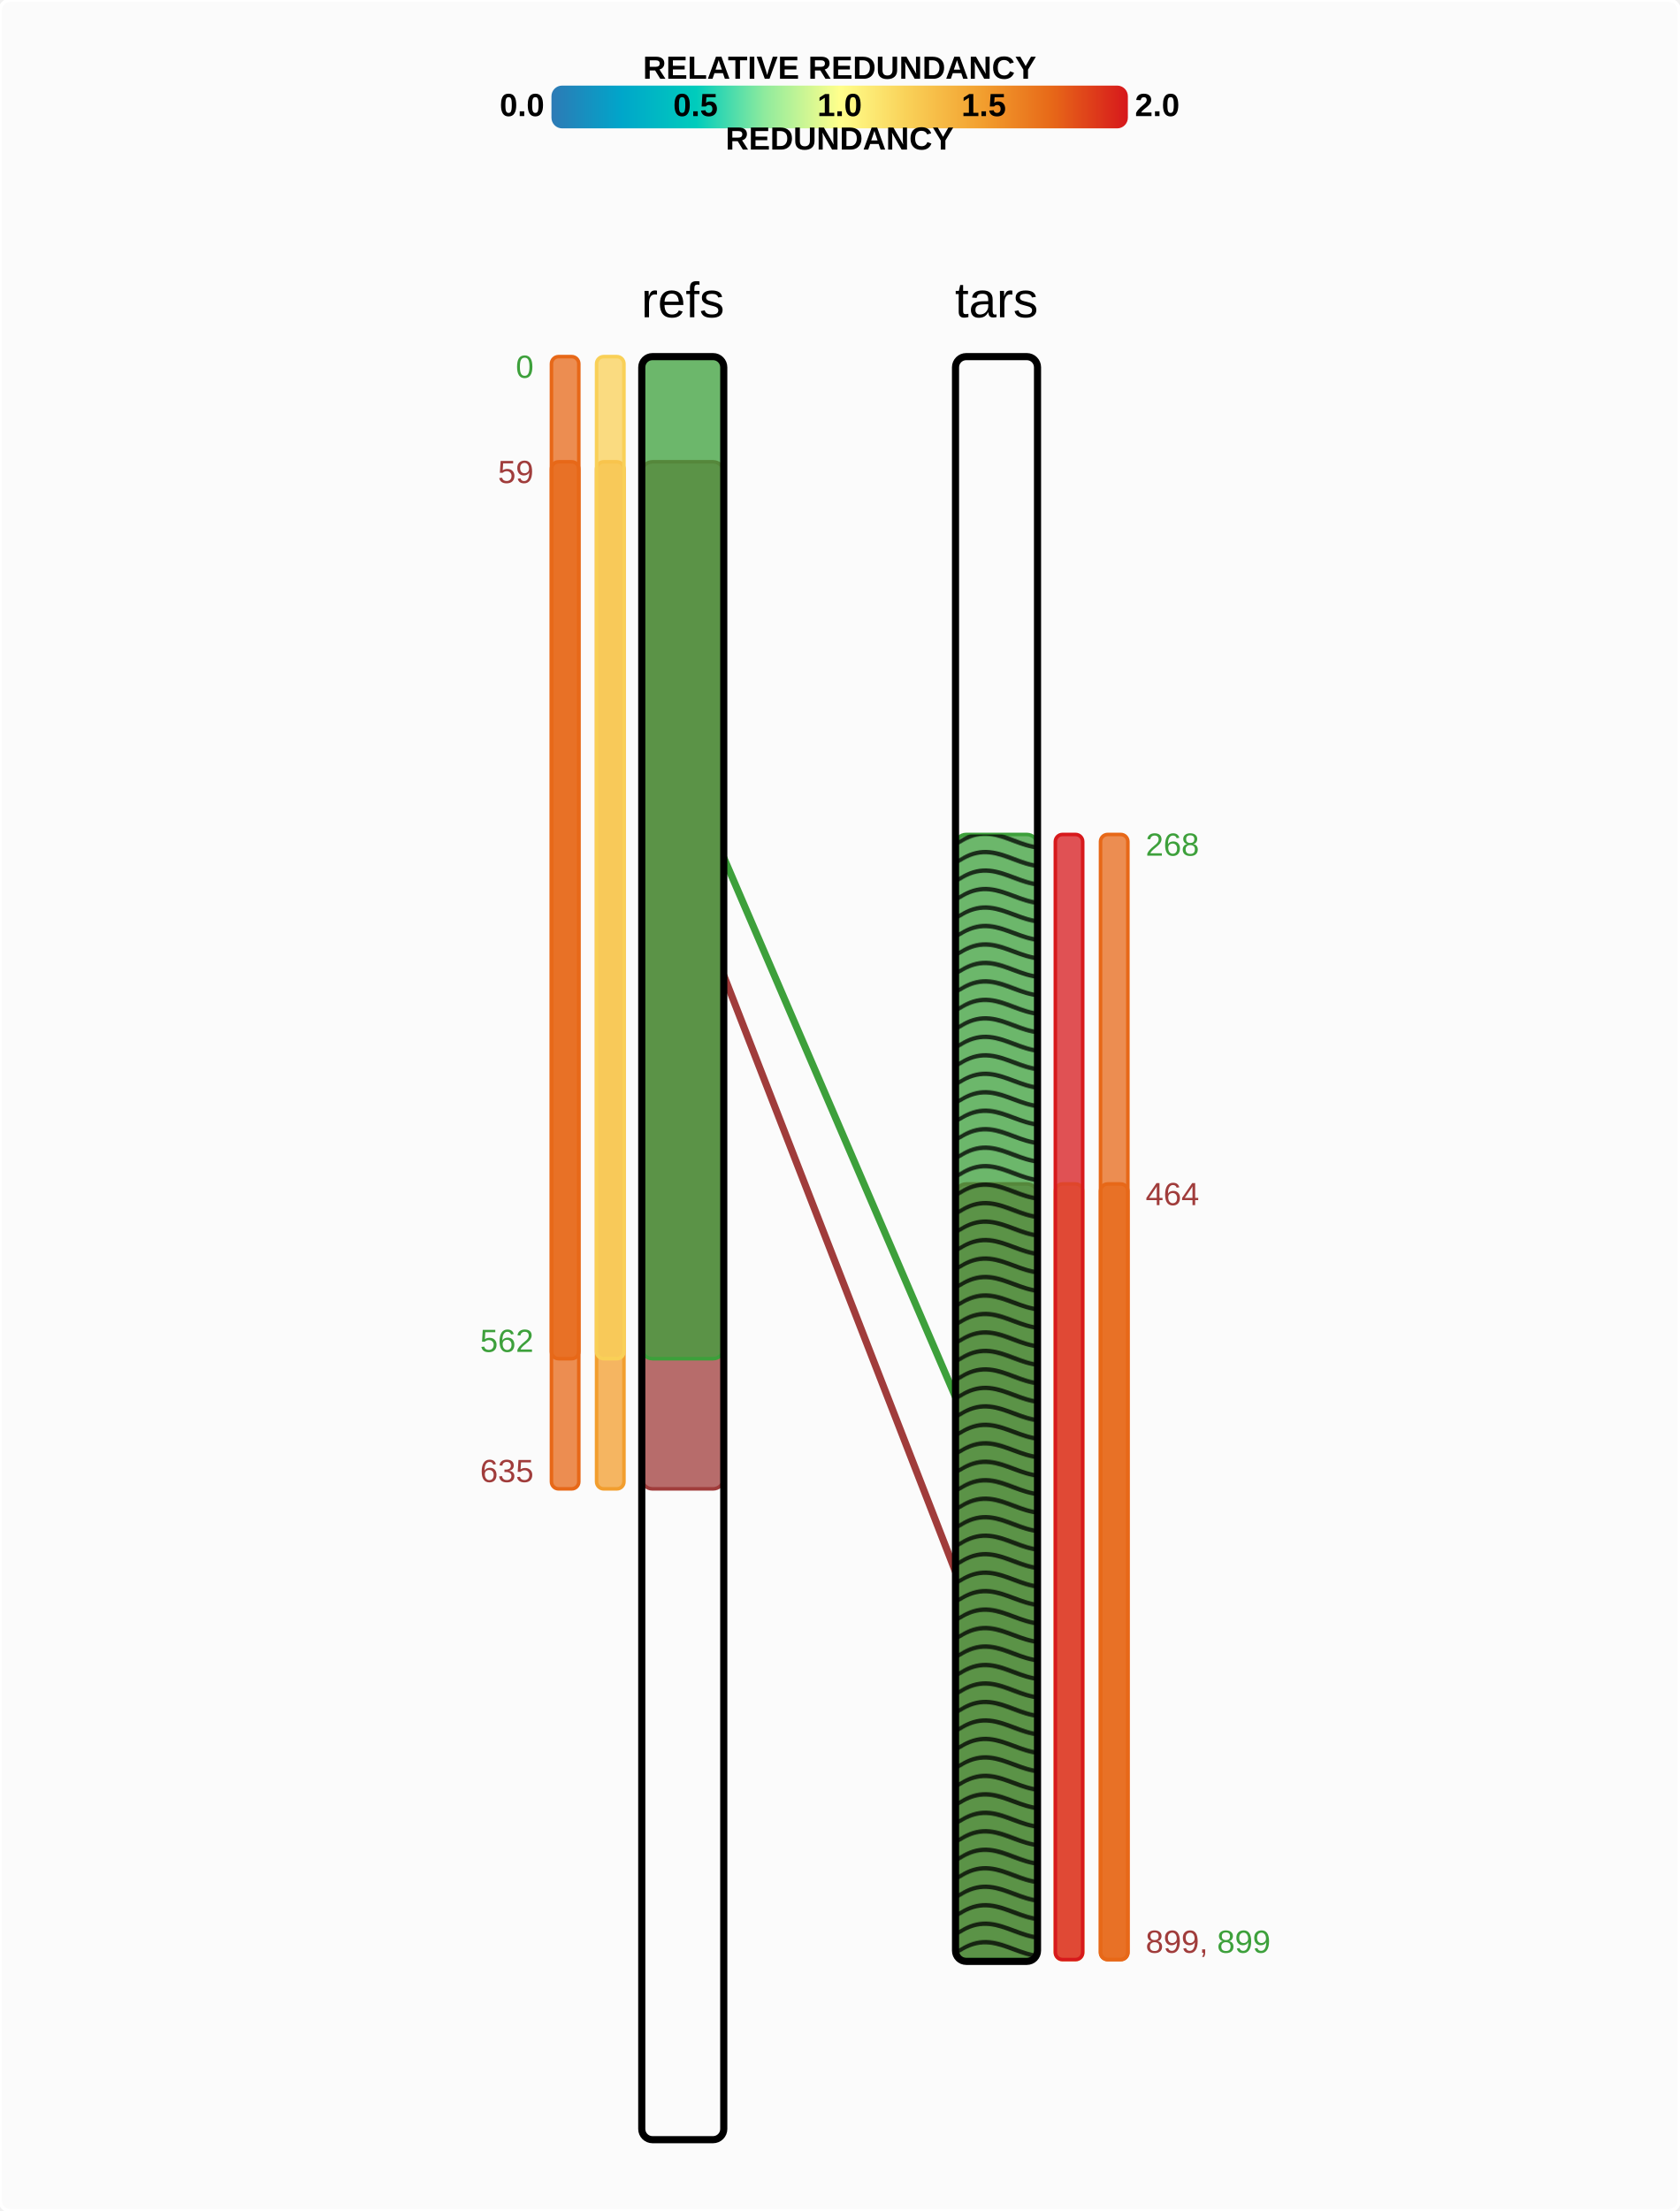
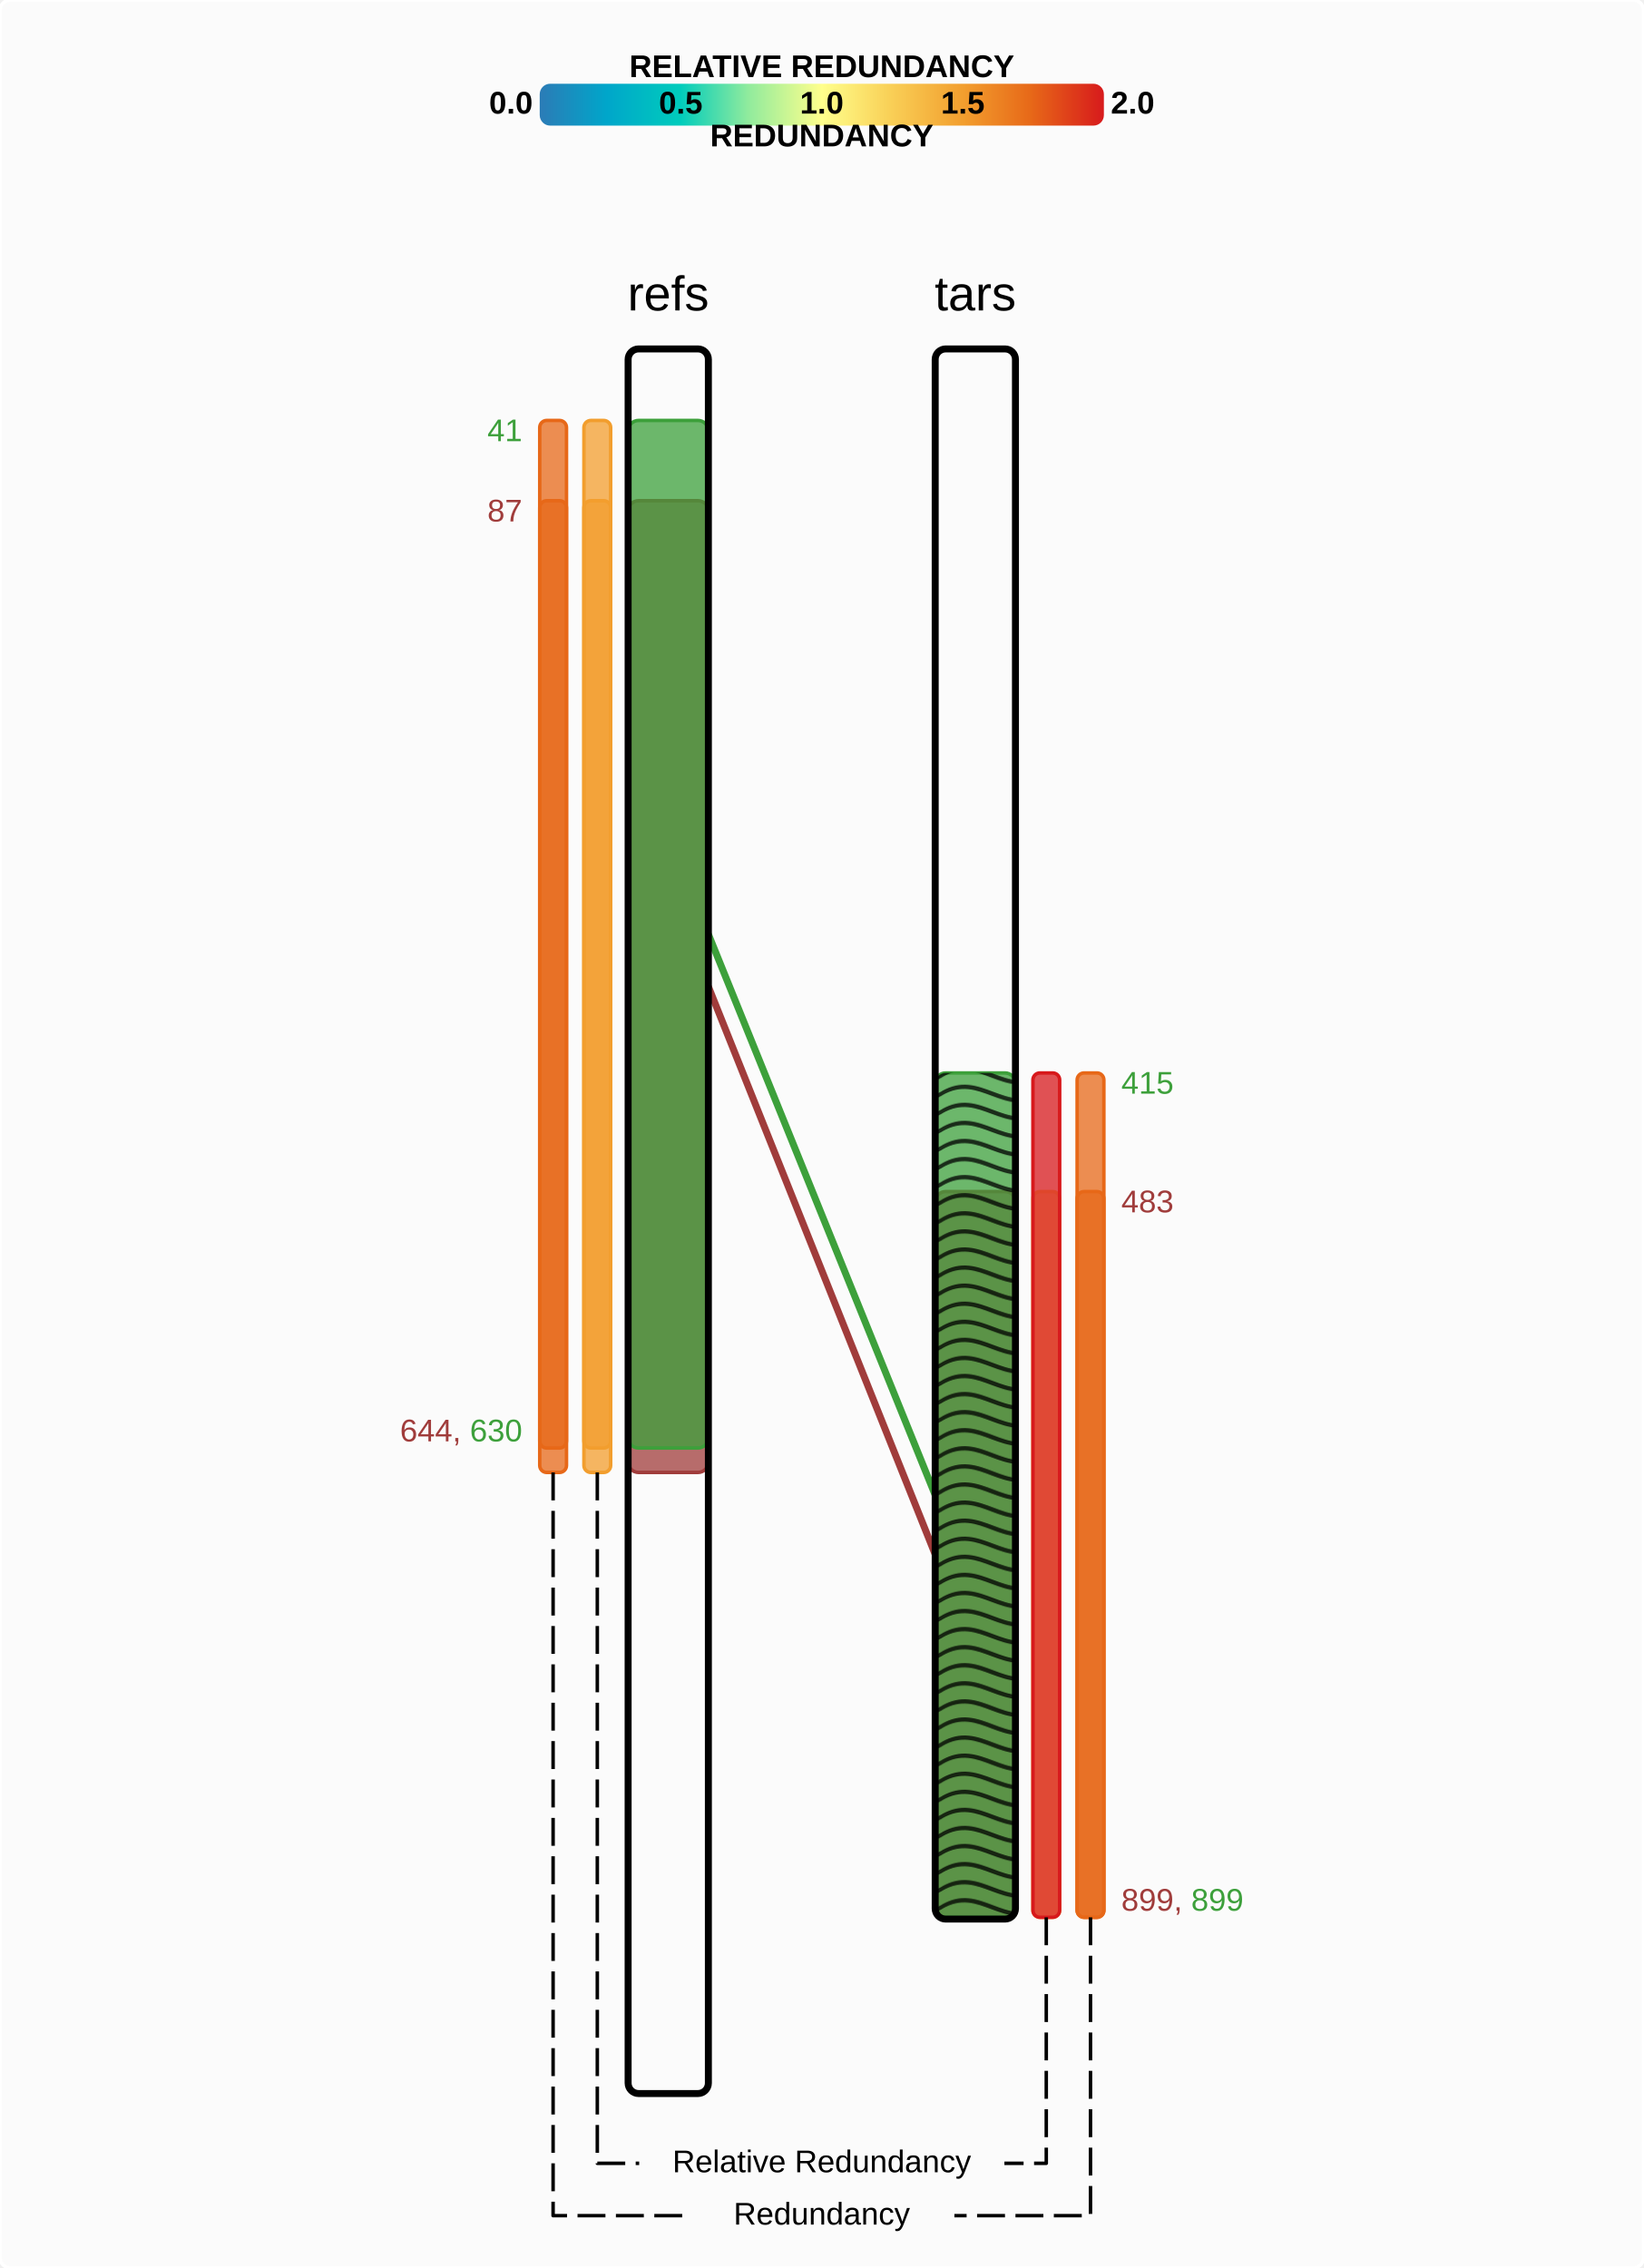
- <svg xmlns="http://www.w3.org/2000/svg" width="471" height="620" id="svg2" version="1.1">
+ <svg xmlns="http://www.w3.org/2000/svg" width="471" height="650" id="svg2" version="1.1">
  <g id="layer1">
    <defs id="defs6211">
      <pattern id="Polkadots-large" patternTransform="translate(0,0)scale(10,10)" height="10" width="10" patternUnits="userSpaceOnUse">
        <circle id="circle4936" r="0.45" cy="0.810" cx="2.567" style="fill:black;stroke:none" />
        <circle id="circle4938" r="0.45" cy="2.33" cx="3.048" style="fill:black;stroke:none" />
        <circle id="circle4940" r="0.45" cy="2.415" cx="4.418" style="fill:black;stroke:none" />
        <circle id="circle4942" r="0.45" cy="3.029" cx="1.844" style="fill:black;stroke:none" />
        <circle id="circle4944" r="0.45" cy="1.363" cx="6.08" style="fill:black;stroke:none" />
        <circle id="circle4946" r="0.45" cy="4.413" cx="5.819" style="fill:black;stroke:none" />
        <circle id="circle4948" r="0.45" cy="4.048" cx="4.305" style="fill:black;stroke:none" />
        <circle id="circle4950" r="0.45" cy="3.045" cx="5.541" style="fill:black;stroke:none" />
        <circle id="circle4952" r="0.45" cy="5.527" cx="4.785" style="fill:black;stroke:none" />
        <circle id="circle4954" r="0.45" cy="5.184" cx="2.667" style="fill:black;stroke:none" />
        <circle id="circle4956" r="0.45" cy="1.448" cx="7.965" style="fill:black;stroke:none" />
        <circle id="circle4958" r="0.45" cy="5.049" cx="7.047" style="fill:black;stroke:none" />
        <circle id="circle4960" r="0.45" cy="0.895" cx="4.340" style="fill:black;stroke:none" />
        <circle id="circle4962" r="0.45" cy="0.340" cx="7.125" style="fill:black;stroke:none" />
        <circle id="circle4964" r="0.45" cy="1.049" cx="9.553" style="fill:black;stroke:none" />
        <circle id="circle4966" r="0.45" cy="2.689" cx="7.006" style="fill:black;stroke:none" />
        <circle id="circle4968" r="0.45" cy="2.689" cx="8.909" style="fill:black;stroke:none" />
        <circle id="circle4970" r="0.45" cy="4.407" cx="9.315" style="fill:black;stroke:none" />
        <circle id="circle4972" r="0.45" cy="3.870" cx="7.820" style="fill:black;stroke:none" />
        <circle id="circle4974" r="0.45" cy="5.948" cx="8.270" style="fill:black;stroke:none" />
        <circle id="circle4976" r="0.45" cy="7.428" cx="7.973" style="fill:black;stroke:none" />
        <circle id="circle4978" r="0.45" cy="8.072" cx="9.342" style="fill:black;stroke:none" />
        <circle id="circle4980" r="0.45" cy="9.315" cx="8.206" style="fill:black;stroke:none" />
        <circle id="circle4982" r="0.45" cy="9.475" cx="9.682" style="fill:black;stroke:none" />
        <circle id="circle4984" r="0.45" cy="6.186" cx="9.688" style="fill:black;stroke:none" />
        <circle id="circle4986" r="0.45" cy="6.296" cx="3.379" style="fill:black;stroke:none" />
        <circle id="circle4988" r="0.45" cy="8.204" cx="2.871" style="fill:black;stroke:none" />
        <circle id="circle4990" r="0.45" cy="8.719" cx="4.59" style="fill:black;stroke:none" />
        <circle id="circle4992" r="0.45" cy="9.671" cx="3.181" style="fill:black;stroke:none" />
        <circle id="circle4994" r="0.45" cy="7.315" cx="5.734" style="fill:black;stroke:none" />
        <circle id="circle4996" r="0.45" cy="6.513" cx="6.707" style="fill:black;stroke:none" />
        <circle id="circle4998" r="0.45" cy="9.670" cx="5.730" style="fill:black;stroke:none" />
        <circle id="circle5000" r="0.45" cy="8.373" cx="6.535" style="fill:black;stroke:none" />
        <circle id="circle5002" r="0.45" cy="7.154" cx="4.37" style="fill:black;stroke:none" />
        <circle id="circle5004" r="0.45" cy="7.25" cx="0.622" style="fill:black;stroke:none" />
        <circle id="circle5006" r="0.45" cy="5.679" cx="0.831" style="fill:black;stroke:none" />
        <circle id="circle5008" r="0.45" cy="8.519" cx="1.257" style="fill:black;stroke:none" />
        <circle id="circle5010" r="0.45" cy="6.877" cx="1.989" style="fill:black;stroke:none" />
        <circle id="circle5012" r="0.45" cy="3.181" cx="0.374" style="fill:black;stroke:none" />
        <circle id="circle5014" r="0.45" cy="1.664" cx="1.166" style="fill:black;stroke:none" />
        <circle id="circle5016" r="0.45" cy="0.093" cx="1.151" style="fill:black;stroke:none" />
        <circle id="circle5018" r="0.45" cy="10.093" cx="1.151" style="fill:black;stroke:none" />
        <circle id="circle5020" r="0.45" cy="4.451" cx="1.302" style="fill:black;stroke:none" />
        <circle id="circle5022" r="0.45" cy="3.763" cx="3.047" style="fill:black;stroke:none" />
      </pattern>
    </defs>
    <defs id="ffff">
      <pattern id="Wavy" height="5.181" width="30.0" patternUnits="userSpaceOnUse">
        <path id="path5114" d="M 7.597,0.061 C 5.079,-0.187 2.656,0.302 -0.01,1.788 L -0.01,3.061 C 2.773,1.431 5.173,1.052 7.472,1.280 C 9.770,1.508 11.969,2.361 14.253,3.218 C 18.820,4.931 23.804,6.676 30.066,3.061 L 30.062,1.788 C 23.622,5.497 19.246,3.770 14.691,2.061 C 12.413,1.207 10.115,0.311 7.597,0.061 z " style="fill:black;stroke:none;" />
      </pattern>
    </defs>
    <defs id="defs6219">
      <pattern id="xtrace" height="20.0" width="20.0" patternUnits="userSpaceOnUse">
        <path style="fill:#000000;stroke:#000000;stroke-width:0.30;stroke-linecap:butt;stroke-linejoin:miter;stroke-opacity:1;stroke-miterlimit:0;stroke-dasharray:none;fill-opacity:1" d="m 0.0,10.0 25,-25.0 0,5 -25,25 z" id="path7213" />
        <path style="fill:#000000;fill-opacity:1;stroke:#000000;stroke-width:0.30;stroke-linecap:butt;stroke-linejoin:miter;stroke-miterlimit:0;stroke-opacity:1;stroke-dasharray:none" d="m 0.0,30.0 25,-25.0 0,5 -25,25 z" id="path7213-8" />
        <path style="fill:#000000;fill-opacity:1;stroke:#000000;stroke-width:0.30;stroke-linecap:butt;stroke-linejoin:miter;stroke-miterlimit:0;stroke-opacity:1;stroke-dasharray:none" d="m 0.0,50.0 25,-25.0 0,5 -25,25 z" id="path7213-9" />
        <path style="fill:#000000;fill-opacity:1;stroke:#000000;stroke-width:0.30;stroke-linecap:butt;stroke-linejoin:miter;stroke-miterlimit:0;stroke-opacity:1;stroke-dasharray:none" d="m 0.0,70.0 25,-25.0 0,5 -25,25 z" id="path7213-10" />
        <path style="fill:#000000;fill-opacity:1;stroke:#000000;stroke-width:0.30;stroke-linecap:butt;stroke-linejoin:miter;stroke-miterlimit:0;stroke-opacity:1;stroke-dasharray:none" d="m 0.0,90.0 25,-25.0 0,5 -25,25 z" id="path7213-11" />
        <path style="fill:#000000;fill-opacity:1;stroke:#000000;stroke-width:0.30;stroke-linecap:butt;stroke-linejoin:miter;stroke-miterlimit:0;stroke-opacity:1;stroke-dasharray:none" d="m m 0.0,110.0 25,-25.0 0,05 -25,25 z" id="path7213-12" />
      </pattern>
    </defs>
    <defs id="defs4">
      <pattern id="dallas" patternTransform="translate(106.5938,206.9062)" height="4.75" width="4.75" patternUnits="userSpaceOnUse">
        <path style="fill:none;stroke:#000000;stroke-width:1;stroke-linecap:butt;stroke-linejoin:miter;stroke-miterlimit:0;stroke-opacity:1;stroke-dasharray:none" d="m -0.008,2.376 4.763,0" id="path2985" />
        <path style="fill:none;stroke:#000000;stroke-width:1;stroke-linecap:butt;stroke-linejoin:miter;stroke-miterlimit:0;stroke-opacity:1;stroke-dasharray:none" d="m 2.373,-0.006 0,4.763" id="path2985-1" />
      </pattern>
    </defs>
    <defs id="defs4">
      <pattern id="lineX" patternTransform="translate(106.5938,206.9062)" height="4.75" width="4.75" patternUnits="userSpaceOnUse">
        <path style="fill:none;stroke:#000000;stroke-width:1;stroke-linecap:butt;stroke-linejoin:miter;stroke-miterlimit:0;stroke-opacity:1;stroke-dasharray:none" d="m -0.008,2.376 4.763,0" id="path2985" />
      </pattern>
    </defs>
    <defs id="defs4">
      <pattern id="stripeX" patternTransform="translate(106.5938,206.9062)" height="4.75" width="4.75" patternUnits="userSpaceOnUse">
        <path style="fill:none;stroke:#000000;stroke-width:1;stroke-linecap:butt;stroke-linejoin:miter;stroke-miterlimit:0;stroke-opacity:1;stroke-dasharray:none" d="m 2.373,-0.006 0,4.763" id="path2985-1" />
      </pattern>
    </defs>
-     <rect style="fill:white;stroke:white;fill-opacity:0.75;stroke-width:1;stroke-miterlimit:4;stroke-dasharray:none" id="rect3777" width="471.00" height="620.00" x="0.00" y="0.00" ry="3" />
+     <rect style="fill:white;stroke:white;fill-opacity:0.75;stroke-width:1;stroke-miterlimit:4;stroke-dasharray:none" id="rect3777" width="471.00" height="650.00" x="0.00" y="0.00" ry="3" />
    <text id="191.50000085.000000" x="191.50" y="85.00" dominant-baseline="middle" transform="" style="font-size:14px;font-style:normal;font-variant:normal;font-weight:normal;font-stretch:normal;fill:black;fill-opacity:1;text-align:start;line-height:125%%;writing-mode:lr-tb;text-anchor:middle;font-family:Arial;-inkscape-font-specification:Arial">refs</text>
    <text id="279.50000085.000000" x="279.50" y="85.00" dominant-baseline="middle" transform="" style="font-size:14px;font-style:normal;font-variant:normal;font-weight:normal;font-stretch:normal;fill:black;fill-opacity:1;text-align:start;line-height:125%%;writing-mode:lr-tb;text-anchor:middle;font-family:Arial;-inkscape-font-specification:Arial">tars</text>
-     <text id="149.666667100.000000" x="149.67" y="100.00" dominant-baseline="text-before-edge" transform="" style="font-size:9px;font-style:normal;font-variant:normal;font-weight:normal;font-stretch:normal;fill:black;fill-opacity:1;text-align:start;line-height:125%%;writing-mode:lr-tb;text-anchor:end;font-family:Arial;-inkscape-font-specification:Arial">
-       <tspan id="1" style="fill:#3DA03B">0</tspan>
+     <text id="149.666667120.500000" x="149.67" y="120.50" dominant-baseline="text-before-edge" transform="" style="font-size:9px;font-style:normal;font-variant:normal;font-weight:normal;font-stretch:normal;fill:black;fill-opacity:1;text-align:start;line-height:125%%;writing-mode:lr-tb;text-anchor:end;font-family:Arial;-inkscape-font-specification:Arial">
+       <tspan id="1" style="fill:#3DA03B">41</tspan>
    </text>
-     <text id="149.666667129.500000" x="149.67" y="129.50" dominant-baseline="text-before-edge" transform="" style="font-size:9px;font-style:normal;font-variant:normal;font-weight:normal;font-stretch:normal;fill:black;fill-opacity:1;text-align:start;line-height:125%%;writing-mode:lr-tb;text-anchor:end;font-family:Arial;-inkscape-font-specification:Arial">
-       <tspan id="0" style="fill:#A03C3B">59</tspan>
+     <text id="149.666667143.500000" x="149.67" y="143.50" dominant-baseline="text-before-edge" transform="" style="font-size:9px;font-style:normal;font-variant:normal;font-weight:normal;font-stretch:normal;fill:black;fill-opacity:1;text-align:start;line-height:125%%;writing-mode:lr-tb;text-anchor:end;font-family:Arial;-inkscape-font-specification:Arial">
+       <tspan id="0" style="fill:#A03C3B">87</tspan>
    </text>
-     <text id="149.666667381.000000" x="149.67" y="381.00" dominant-baseline="text-after-edge" transform="" style="font-size:9px;font-style:normal;font-variant:normal;font-weight:normal;font-stretch:normal;fill:black;fill-opacity:1;text-align:start;line-height:125%%;writing-mode:lr-tb;text-anchor:end;font-family:Arial;-inkscape-font-specification:Arial">
-       <tspan id="1" style="fill:#3DA03B">562</tspan>
+     <text id="149.666667415.000000" x="149.67" y="415.00" dominant-baseline="text-after-edge" transform="" style="font-size:9px;font-style:normal;font-variant:normal;font-weight:normal;font-stretch:normal;fill:black;fill-opacity:1;text-align:start;line-height:125%%;writing-mode:lr-tb;text-anchor:end;font-family:Arial;-inkscape-font-specification:Arial">
+       <tspan id="0" style="fill:#A03C3B">644, </tspan>
+       <tspan id="1" style="fill:#3DA03B">630</tspan>
    </text>
-     <text id="149.666667417.500000" x="149.67" y="417.50" dominant-baseline="text-after-edge" transform="" style="font-size:9px;font-style:normal;font-variant:normal;font-weight:normal;font-stretch:normal;fill:black;fill-opacity:1;text-align:start;line-height:125%%;writing-mode:lr-tb;text-anchor:end;font-family:Arial;-inkscape-font-specification:Arial">
-       <tspan id="0" style="fill:#A03C3B">635</tspan>
+     <text id="321.333333307.500000" x="321.33" y="307.50" dominant-baseline="text-before-edge" transform="" style="font-size:9px;font-style:normal;font-variant:normal;font-weight:normal;font-stretch:normal;fill:black;fill-opacity:1;text-align:start;line-height:125%%;writing-mode:lr-tb;text-anchor:start;font-family:Arial;-inkscape-font-specification:Arial">
+       <tspan id="1" style="fill:#3DA03B">415</tspan>
    </text>
-     <text id="321.333333234.000000" x="321.33" y="234.00" dominant-baseline="text-before-edge" transform="" style="font-size:9px;font-style:normal;font-variant:normal;font-weight:normal;font-stretch:normal;fill:black;fill-opacity:1;text-align:start;line-height:125%%;writing-mode:lr-tb;text-anchor:start;font-family:Arial;-inkscape-font-specification:Arial">
-       <tspan id="1" style="fill:#3DA03B">268</tspan>
-     </text>
-     <text id="321.333333332.000000" x="321.33" y="332.00" dominant-baseline="text-before-edge" transform="" style="font-size:9px;font-style:normal;font-variant:normal;font-weight:normal;font-stretch:normal;fill:black;fill-opacity:1;text-align:start;line-height:125%%;writing-mode:lr-tb;text-anchor:start;font-family:Arial;-inkscape-font-specification:Arial">
-       <tspan id="0" style="fill:#A03C3B">464</tspan>
+     <text id="321.333333341.500000" x="321.33" y="341.50" dominant-baseline="text-before-edge" transform="" style="font-size:9px;font-style:normal;font-variant:normal;font-weight:normal;font-stretch:normal;fill:black;fill-opacity:1;text-align:start;line-height:125%%;writing-mode:lr-tb;text-anchor:start;font-family:Arial;-inkscape-font-specification:Arial">
+       <tspan id="0" style="fill:#A03C3B">483</tspan>
    </text>
    <text id="321.333333549.500000" x="321.33" y="549.50" dominant-baseline="text-after-edge" transform="" style="font-size:9px;font-style:normal;font-variant:normal;font-weight:normal;font-stretch:normal;fill:black;fill-opacity:1;text-align:start;line-height:125%%;writing-mode:lr-tb;text-anchor:start;font-family:Arial;-inkscape-font-specification:Arial">
      <tspan id="0" style="fill:#A03C3B">899, </tspan>
      <tspan id="1" style="fill:#3DA03B">899</tspan>
    </text>
-     <rect style="fill:#A03C3B;stroke:#A03C3B;fill-opacity:0.75;stroke-width:1;stroke-miterlimit:4;stroke-dasharray:none" id="rect3777" width="23.00" height="288.00" x="180.00" y="129.50" ry="3" />
-     <rect style="fill:#f29e2e;stroke:#f29e2e;fill-opacity:0.75;stroke-width:1;stroke-miterlimit:4;stroke-dasharray:none" id="rect3777" width="7.67" height="288.00" x="167.33" y="129.50" ry="2" />
-     <rect style="fill:#e76818;stroke:#e76818;fill-opacity:0.75;stroke-width:1;stroke-miterlimit:4;stroke-dasharray:none" id="rect3777" width="7.67" height="288.00" x="154.67" y="129.50" ry="2" />
-     <rect style="fill:#A03C3B;stroke:#A03C3B;fill-opacity:0.75;stroke-width:1;stroke-miterlimit:4;stroke-dasharray:none" id="rect3777" width="23.00" height="217.50" x="268.00" y="332.00" ry="3" />
-     <rect style="fill:#f9d057;stroke:#f9d057;fill-opacity:0.75;stroke-width:1;stroke-miterlimit:4;stroke-dasharray:none" id="rect3777" width="7.67" height="217.50" x="296.00" y="332.00" ry="2" />
-     <rect style="fill:#e76818;stroke:#e76818;fill-opacity:0.75;stroke-width:1;stroke-miterlimit:4;stroke-dasharray:none" id="rect3777" width="7.67" height="217.50" x="308.67" y="332.00" ry="2" />
-     <line id="203.00273.50268.00440.75" x1="203.00" y1="273.50" x2="268.00" y2="440.75" style="stroke:#A03C3B;stroke-width:2.00" />
-     <rect style="fill:#3DA03B;stroke:#3DA03B;fill-opacity:0.75;stroke-width:1;stroke-miterlimit:4;stroke-dasharray:none" id="rect3777" width="23.00" height="281.00" x="180.00" y="100.00" ry="3" />
-     <rect style="fill:#f9d057;stroke:#f9d057;fill-opacity:0.75;stroke-width:1;stroke-miterlimit:4;stroke-dasharray:none" id="rect3777" width="7.67" height="281.00" x="167.33" y="100.00" ry="2" />
-     <rect style="fill:#e76818;stroke:#e76818;fill-opacity:0.75;stroke-width:1;stroke-miterlimit:4;stroke-dasharray:none" id="rect3777" width="7.67" height="281.00" x="154.67" y="100.00" ry="2" />
-     <rect style="fill:#3DA03B;stroke:#3DA03B;fill-opacity:0.75;stroke-width:1;stroke-miterlimit:4;stroke-dasharray:none" id="rect3777" width="23.00" height="315.50" x="268.00" y="234.00" ry="3" />
-     <rect style="fill-opacity:0.75;stroke-width:2;stroke-miterlimit:4;stroke-dasharray:none;fill:url(#Wavy);fill-rule:nonzero;opacity:1" id="rect6217" width="23.00" height="315.50" x="268.00" y="234.00" ry="3" />
-     <rect style="fill:#d7191c;stroke:#d7191c;fill-opacity:0.75;stroke-width:1;stroke-miterlimit:4;stroke-dasharray:none" id="rect3777" width="7.67" height="315.50" x="296.00" y="234.00" ry="2" />
-     <rect style="fill:#e76818;stroke:#e76818;fill-opacity:0.75;stroke-width:1;stroke-miterlimit:4;stroke-dasharray:none" id="rect3777" width="7.67" height="315.50" x="308.67" y="234.00" ry="2" />
-     <line id="203.00240.50268.00391.75" x1="203.00" y1="240.50" x2="268.00" y2="391.75" style="stroke:#3DA03B;stroke-width:2.00" />
+     <rect style="fill:#A03C3B;stroke:#A03C3B;fill-opacity:0.75;stroke-width:1;stroke-miterlimit:4;stroke-dasharray:none" id="rect3777" width="23.00" height="278.50" x="180.00" y="143.50" ry="3" />
+     <rect style="fill:#f29e2e;stroke:#f29e2e;fill-opacity:0.75;stroke-width:1;stroke-miterlimit:4;stroke-dasharray:none" id="rect3777" width="7.67" height="278.50" x="167.33" y="143.50" ry="2" />
+     <rect style="fill:#e76818;stroke:#e76818;fill-opacity:0.75;stroke-width:1;stroke-miterlimit:4;stroke-dasharray:none" id="rect3777" width="7.67" height="278.50" x="154.67" y="143.50" ry="2" />
+     <rect style="fill:#A03C3B;stroke:#A03C3B;fill-opacity:0.75;stroke-width:1;stroke-miterlimit:4;stroke-dasharray:none" id="rect3777" width="23.00" height="208.00" x="268.00" y="341.50" ry="3" />
+     <rect style="fill:#f9d057;stroke:#f9d057;fill-opacity:0.75;stroke-width:1;stroke-miterlimit:4;stroke-dasharray:none" id="rect3777" width="7.67" height="208.00" x="296.00" y="341.50" ry="2" />
+     <rect style="fill:#e76818;stroke:#e76818;fill-opacity:0.75;stroke-width:1;stroke-miterlimit:4;stroke-dasharray:none" id="rect3777" width="7.67" height="208.00" x="308.67" y="341.50" ry="2" />
+     <line id="203.00282.75268.00445.50" x1="203.00" y1="282.75" x2="268.00" y2="445.50" style="stroke:#A03C3B;stroke-width:2.00" />
+     <rect style="fill:#3DA03B;stroke:#3DA03B;fill-opacity:0.75;stroke-width:1;stroke-miterlimit:4;stroke-dasharray:none" id="rect3777" width="23.00" height="294.50" x="180.00" y="120.50" ry="3" />
+     <rect style="fill:#f29e2e;stroke:#f29e2e;fill-opacity:0.75;stroke-width:1;stroke-miterlimit:4;stroke-dasharray:none" id="rect3777" width="7.67" height="294.50" x="167.33" y="120.50" ry="2" />
+     <rect style="fill:#e76818;stroke:#e76818;fill-opacity:0.75;stroke-width:1;stroke-miterlimit:4;stroke-dasharray:none" id="rect3777" width="7.67" height="294.50" x="154.67" y="120.50" ry="2" />
+     <rect style="fill:#3DA03B;stroke:#3DA03B;fill-opacity:0.75;stroke-width:1;stroke-miterlimit:4;stroke-dasharray:none" id="rect3777" width="23.00" height="242.00" x="268.00" y="307.50" ry="3" />
+     <rect style="fill-opacity:0.75;stroke-width:2;stroke-miterlimit:4;stroke-dasharray:none;fill:url(#Wavy);fill-rule:nonzero;opacity:1" id="rect6217" width="23.00" height="242.00" x="268.00" y="307.50" ry="3" />
+     <rect style="fill:#d7191c;stroke:#d7191c;fill-opacity:0.75;stroke-width:1;stroke-miterlimit:4;stroke-dasharray:none" id="rect3777" width="7.67" height="242.00" x="296.00" y="307.50" ry="2" />
+     <rect style="fill:#e76818;stroke:#e76818;fill-opacity:0.75;stroke-width:1;stroke-miterlimit:4;stroke-dasharray:none" id="rect3777" width="7.67" height="242.00" x="308.67" y="307.50" ry="2" />
+     <line id="203.00267.75268.00428.50" x1="203.00" y1="267.75" x2="268.00" y2="428.50" style="stroke:#3DA03B;stroke-width:2.00" />
    <rect style="fill:none;stroke:#000000;stroke-width:2;stroke-linecap:butt;stroke-linejoin:miter;stroke-miterlimit:4;stroke-opacity:1;stroke-dasharray:none" id="rect2985" width="23.00" height="500.00" x="180.00" y="100.00" ry="3" />
    <rect style="fill:none;stroke:#000000;stroke-width:2;stroke-linecap:butt;stroke-linejoin:miter;stroke-miterlimit:4;stroke-opacity:1;stroke-dasharray:none" id="rect2985" width="23.00" height="450.00" x="268.00" y="100.00" ry="3" />
    <text id="235.50000024.000000" x="235.50" y="24.00" dominant-baseline="text-after-edge" transform="" style="font-size:9px;font-style:normal;font-variant:normal;font-weight:bold;font-stretch:normal;fill:black;fill-opacity:1;text-align:start;line-height:125%%;writing-mode:lr-tb;text-anchor:middle;font-family:Arial;-inkscape-font-specification:Arial">RELATIVE REDUNDANCY</text>
    <defs>
      <linearGradient id="grad154.66666724.000000" x1="0%" y1="0%" x2="100%" y2="0%">
        <stop offset="0%" style="stop-color:#2c7bb6;stop-opacity:1" />
        <stop offset="12%" style="stop-color:#00a6ca;stop-opacity:1" />
        <stop offset="25%" style="stop-color:#00ccbc;stop-opacity:1" />
        <stop offset="37%" style="stop-color:#90eb9d;stop-opacity:1" />
        <stop offset="50%" style="stop-color:#ffff8c;stop-opacity:1" />
        <stop offset="62%" style="stop-color:#f9d057;stop-opacity:1" />
        <stop offset="75%" style="stop-color:#f29e2e;stop-opacity:1" />
        <stop offset="87%" style="stop-color:#e76818;stop-opacity:1" />
        <stop offset="100%" style="stop-color:#d7191c;stop-opacity:1" />
      </linearGradient>
    </defs>
    <rect fill="url(#grad154.66666724.000000)" width="161.67" height="12.00" x="154.67" y="24.00" ry="3" />
    <text id="152.66666730.000000" x="152.67" y="30.00" dominant-baseline="middle" transform="" style="font-size:9px;font-style:normal;font-variant:normal;font-weight:bold;font-stretch:normal;fill:black;fill-opacity:1;text-align:start;line-height:125%%;writing-mode:lr-tb;text-anchor:end;font-family:Arial;-inkscape-font-specification:Arial">0.0</text>
    <text id="195.08333330.000000" x="195.08" y="30.00" dominant-baseline="middle" transform="" style="font-size:9px;font-style:normal;font-variant:normal;font-weight:bold;font-stretch:normal;fill:black;fill-opacity:1;text-align:start;line-height:125%%;writing-mode:lr-tb;text-anchor:middle;font-family:Arial;-inkscape-font-specification:Arial">0.5</text>
    <text id="235.50000030.000000" x="235.50" y="30.00" dominant-baseline="middle" transform="" style="font-size:9px;font-style:normal;font-variant:normal;font-weight:bold;font-stretch:normal;fill:black;fill-opacity:1;text-align:start;line-height:125%%;writing-mode:lr-tb;text-anchor:middle;font-family:Arial;-inkscape-font-specification:Arial">1.0</text>
    <text id="275.91666730.000000" x="275.92" y="30.00" dominant-baseline="middle" transform="" style="font-size:9px;font-style:normal;font-variant:normal;font-weight:bold;font-stretch:normal;fill:black;fill-opacity:1;text-align:start;line-height:125%%;writing-mode:lr-tb;text-anchor:middle;font-family:Arial;-inkscape-font-specification:Arial">1.5</text>
    <text id="318.33333330.000000" x="318.33" y="30.00" dominant-baseline="middle" transform="" style="font-size:9px;font-style:normal;font-variant:normal;font-weight:bold;font-stretch:normal;fill:black;fill-opacity:1;text-align:start;line-height:125%%;writing-mode:lr-tb;text-anchor:start;font-family:Arial;-inkscape-font-specification:Arial">2.0</text>
    <text id="235.50000036.000000" x="235.50" y="36.00" dominant-baseline="text-before-edge" transform="" style="font-size:9px;font-style:normal;font-variant:normal;font-weight:bold;font-stretch:normal;fill:black;fill-opacity:1;text-align:start;line-height:125%%;writing-mode:lr-tb;text-anchor:middle;font-family:Arial;-inkscape-font-specification:Arial">REDUNDANCY</text>
+     <path d="M 171.17,422.00 v 198 h 12" style="fill:none;stroke:black;stroke-linejoin:round;stroke-dasharray:8 3;stroke-width:1.00" />
+     <path d="M 299.83,549.50 v 70.5 h -12" style="fill:none;stroke:black;stroke-linejoin:round;stroke-dasharray:8 3;stroke-width:1.00" />
+     <text id="235.500000620.000000" x="235.50" y="620.00" dominant-baseline="middle" transform="" style="font-size:9px;font-style:normal;font-variant:normal;font-weight:normal;font-stretch:normal;fill:black;fill-opacity:1;text-align:start;line-height:125%%;writing-mode:lr-tb;text-anchor:middle;font-family:Arial;-inkscape-font-specification:Arial">Relative Redundancy</text>
+     <path d="M 158.50,422.00 v 213 h 39" style="fill:none;stroke:black;stroke-linejoin:round;stroke-dasharray:8 3;stroke-width:1.00" />
+     <path d="M 312.50,549.50 v 85.5 h -39" style="fill:none;stroke:black;stroke-linejoin:round;stroke-dasharray:8 3;stroke-width:1.00" />
+     <text id="235.500000635.000000" x="235.50" y="635.00" dominant-baseline="middle" transform="" style="font-size:9px;font-style:normal;font-variant:normal;font-weight:normal;font-stretch:normal;fill:black;fill-opacity:1;text-align:start;line-height:125%%;writing-mode:lr-tb;text-anchor:middle;font-family:Arial;-inkscape-font-specification:Arial">Redundancy</text>
  </g>
</svg>
